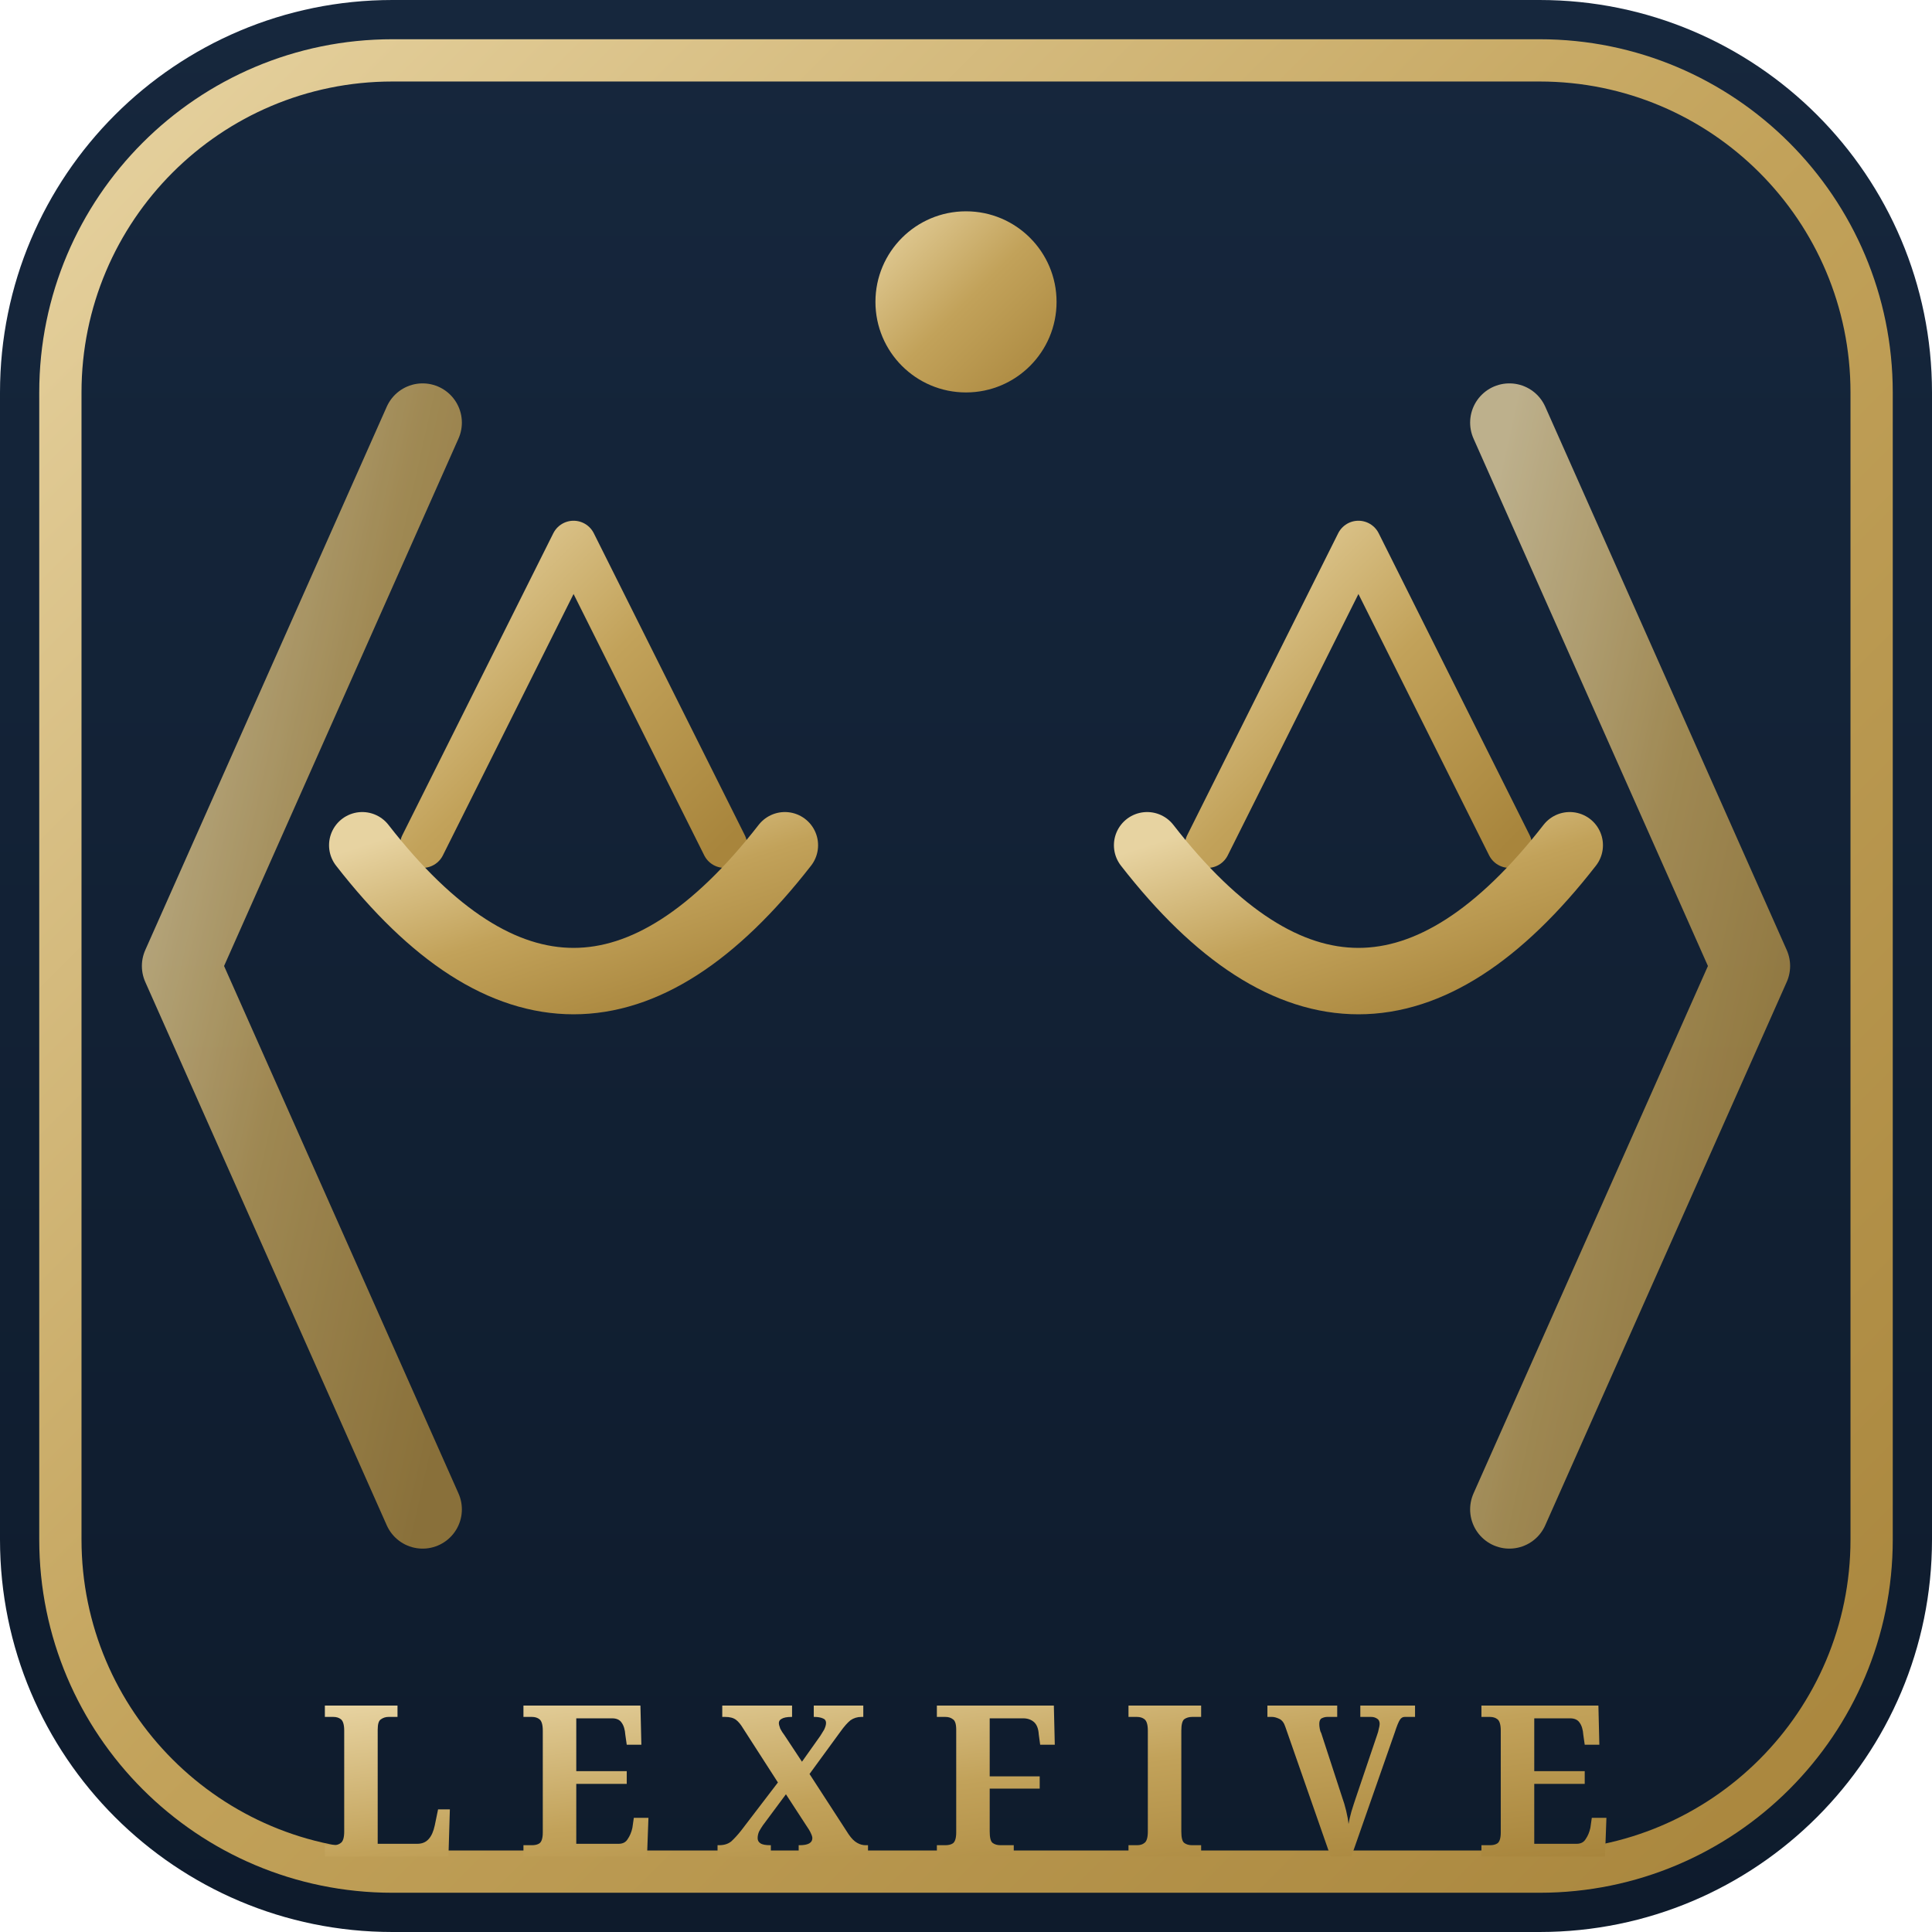
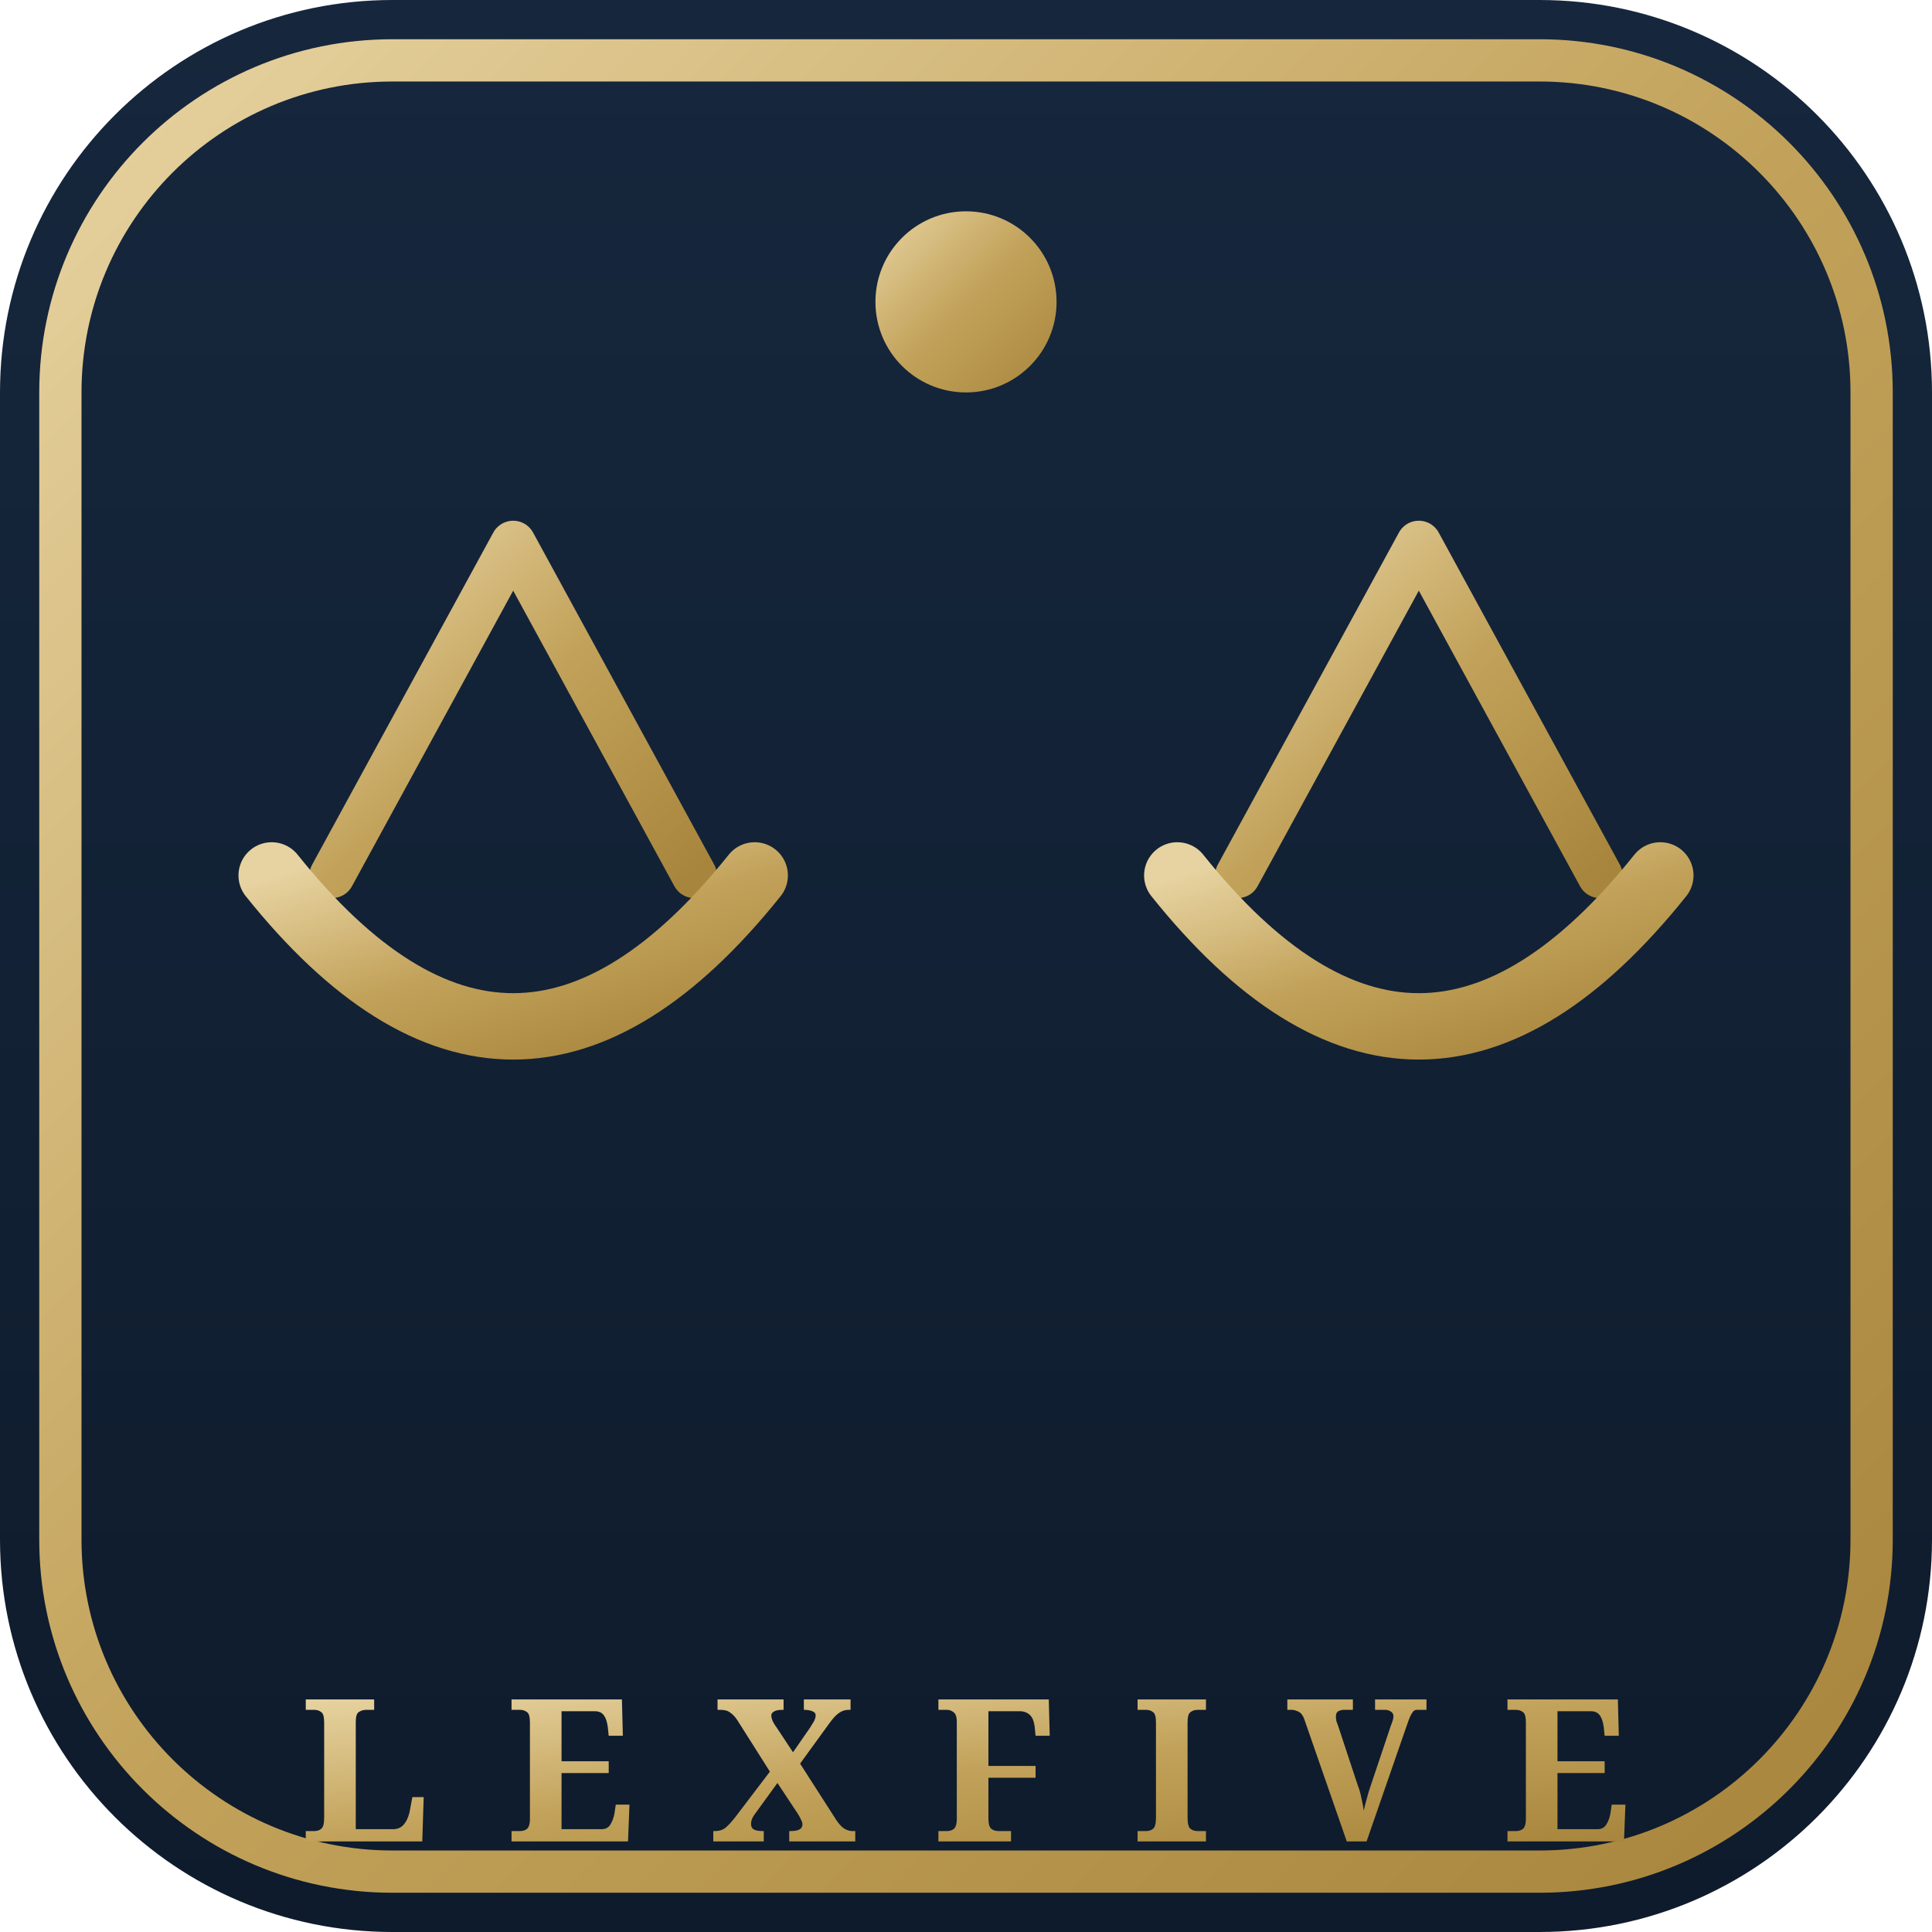
- <svg xmlns="http://www.w3.org/2000/svg" viewBox="0 0 64 64" role="img" aria-label="LexFive opción 1">
+ <svg xmlns="http://www.w3.org/2000/svg" viewBox="0 0 64 64" role="img" aria-label="LexFive - Balanza clásica">
  <defs>
-     <linearGradient id="o1bg" x1="0" y1="0" x2="0" y2="1">
+     <linearGradient id="l1bg" x1="0" y1="0" x2="0" y2="1">
      <stop offset="0" stop-color="#16273d" />
      <stop offset="1" stop-color="#0e1b2c" />
    </linearGradient>
-     <linearGradient id="o1gold" x1="0" y1="0" x2="1" y2="1">
+     <linearGradient id="l1gold" x1="0" y1="0" x2="1" y2="1">
      <stop offset="0" stop-color="#e7d3a1" />
      <stop offset="0.5" stop-color="#c2a25a" />
      <stop offset="1" stop-color="#a8853c" />
    </linearGradient>
  </defs>
-   <rect width="64" height="64" rx="13" fill="url(#o1bg)" />
-   <rect x="2" y="2" width="60" height="60" rx="11" fill="none" stroke="url(#o1gold)" stroke-width="1.4" />
-   <g fill="none" stroke="url(#o1gold)" stroke-linecap="round" stroke-linejoin="round">
-     <path d="M14 14 L6 32 L14 50" stroke-width="2.6" opacity="0.8" />
-     <path d="M50 14 L58 32 L50 50" stroke-width="2.6" opacity="0.8" />
-     <path d="M32 11 L32 46" stroke-width="2.8" />
-     <path d="M19 18 L45 18" stroke-width="2.8" />
-     <path d="M19 18 L14 28 M19 18 L24 28" stroke-width="1.5" />
-     <path d="M45 18 L40 28 M45 18 L50 28" stroke-width="1.5" />
-     <path d="M12 28 Q19 37 26 28" stroke-width="2.2" />
-     <path d="M38 28 Q45 37 52 28" stroke-width="2.2" />
-     <path d="M24 46 L40 46" stroke-width="3.2" />
-     <path d="M27 50 L37 50" stroke-width="2.4" />
+   <rect width="64" height="64" rx="13" fill="url(#l1bg)" />
+   <rect x="2" y="2" width="60" height="60" rx="11" fill="none" stroke="url(#l1gold)" stroke-width="1.4" />
+   <g fill="none" stroke="url(#l1gold)" stroke-linecap="round" stroke-linejoin="round">
+     <path d="M32 11 L32 45" stroke-width="2.8" />
+     <path d="M17 18 L47 18" stroke-width="2.8" />
+     <path d="M17 18 L11 29 M17 18 L23 29" stroke-width="1.5" />
+     <path d="M47 18 L41 29 M47 18 L53 29" stroke-width="1.5" />
+     <path d="M9 29 Q17 39 25 29" stroke-width="2.2" />
+     <path d="M39 29 Q47 39 55 29" stroke-width="2.2" />
+     <path d="M23 45 L41 45" stroke-width="3.2" />
+     <path d="M26 49 L38 49" stroke-width="2.4" />
  </g>
-   <circle cx="32" cy="10" r="3" fill="url(#o1gold)" />
-   <text x="32" y="61.5" text-anchor="middle" font-family="Georgia, serif" font-size="7" font-weight="700" letter-spacing="2" fill="url(#o1gold)">LEXFIVE</text>
+   <circle cx="32" cy="10" r="3" fill="url(#l1gold)" />
+   <text x="32" y="61" text-anchor="middle" font-family="Georgia, serif" font-size="6.6" font-weight="700" letter-spacing="2.5" fill="url(#l1gold)">LEXFIVE</text>
</svg>
